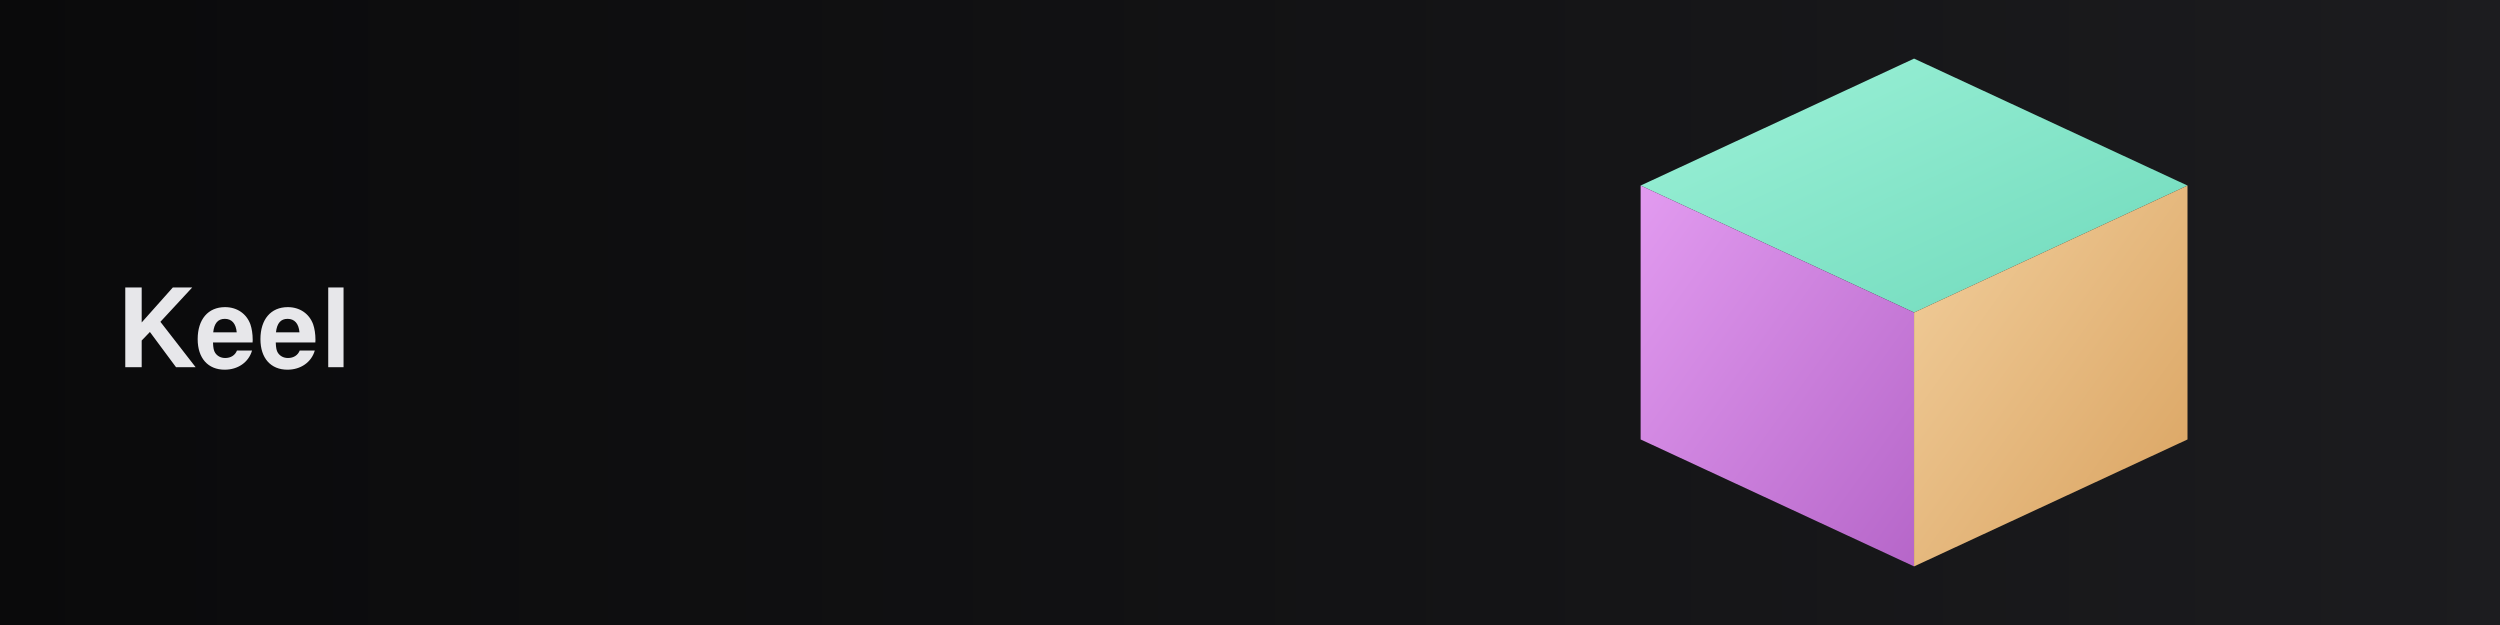
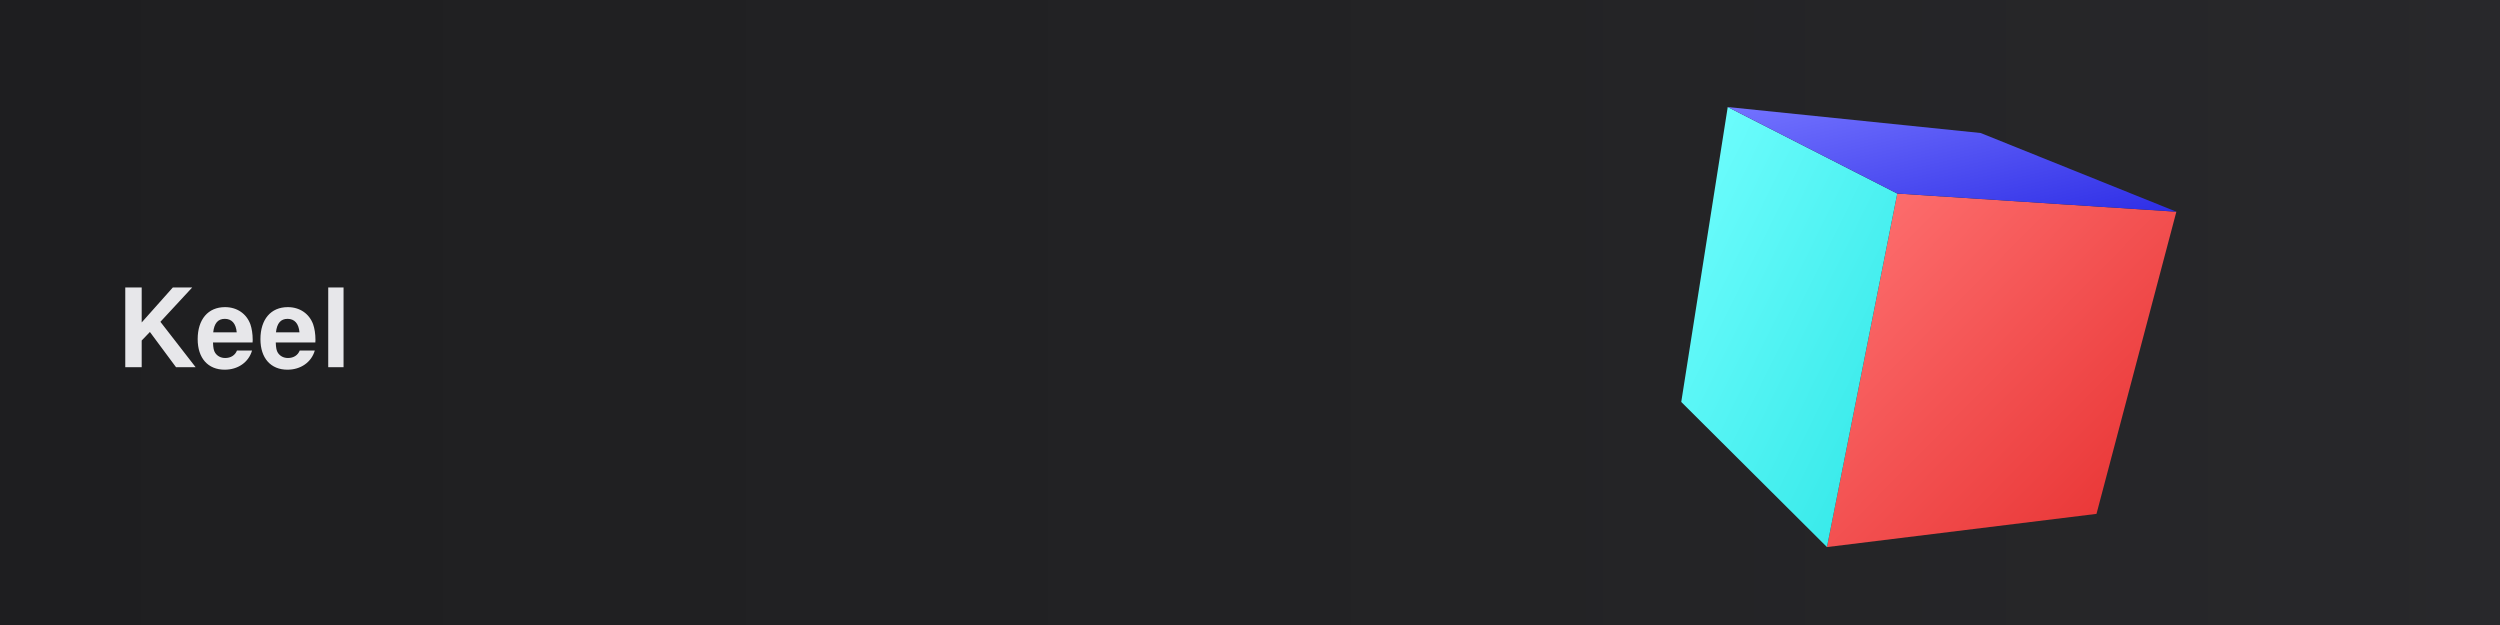
<svg xmlns="http://www.w3.org/2000/svg" width="1280" height="320" viewBox="0 0 1280 320" role="img" aria-label="keel-vk">
  <defs>
    <linearGradient id="bg" x1="0%" y1="0%" x2="100%" y2="0%">
-       <stop offset="0%" stop-color="#0a0a0b" />
-       <stop offset="60%" stop-color="#141416" />
-       <stop offset="100%" stop-color="#1c1c1f" />
+       <stop offset="0%" stop-color="#1e1e20" />
+       <stop offset="60%" stop-color="#232325" />
+       <stop offset="100%" stop-color="#28282b" />
+     </linearGradient>
+     <linearGradient id="front" x1="0%" y1="0%" x2="100%" y2="100%">
+       <stop offset="0%" stop-color="#ff7373" />
+       <stop offset="100%" stop-color="#e62e2e" />
+     </linearGradient>
+     <linearGradient id="left" x1="0%" y1="0%" x2="100%" y2="100%">
+       <stop offset="0%" stop-color="#73ffff" />
+       <stop offset="100%" stop-color="#2ee6e6" />
    </linearGradient>
    <linearGradient id="top" x1="0%" y1="0%" x2="100%" y2="100%">
-       <stop offset="0%" stop-color="#9df2d8" />
-       <stop offset="100%" stop-color="#6fd9bb" />
-     </linearGradient>
-     <linearGradient id="left" x1="0%" y1="0%" x2="100%" y2="100%">
-       <stop offset="0%" stop-color="#e29bf0" />
-       <stop offset="100%" stop-color="#b666c9" />
-     </linearGradient>
-     <linearGradient id="right" x1="0%" y1="0%" x2="100%" y2="100%">
-       <stop offset="0%" stop-color="#f2cf9d" />
-       <stop offset="100%" stop-color="#d9a25f" />
+       <stop offset="0%" stop-color="#7373ff" />
+       <stop offset="100%" stop-color="#2e2ee6" />
    </linearGradient>
  </defs>
  <rect width="1280" height="320" fill="url(#bg)" />
-   <polygon points="980,30 1120,95 980,160 840,95" fill="url(#top)" />
-   <polygon points="840,95 980,160 980,290 840,225" fill="url(#left)" />
-   <polygon points="980,160 1120,95 1120,225 980,290" fill="url(#right)" />
+   <polygon points="935.4,280.1 1073.4,263.1 1114.3,108.4 971.4,99.1" fill="url(#front)" />
+   <polygon points="860.8,205.8 884.6,54.8 971.4,99.1 935.4,280.1" fill="url(#left)" />
+   <polygon points="884.6,54.8 1014.1,68.1 1114.3,108.4 971.4,99.1" fill="url(#top)" />
  <text x="60" y="188" font-family="Segoe UI, -apple-system, Helvetica, Arial, sans-serif" font-size="56" font-weight="600" letter-spacing="1" fill="#e7e7ea">Keel</text>
</svg>
